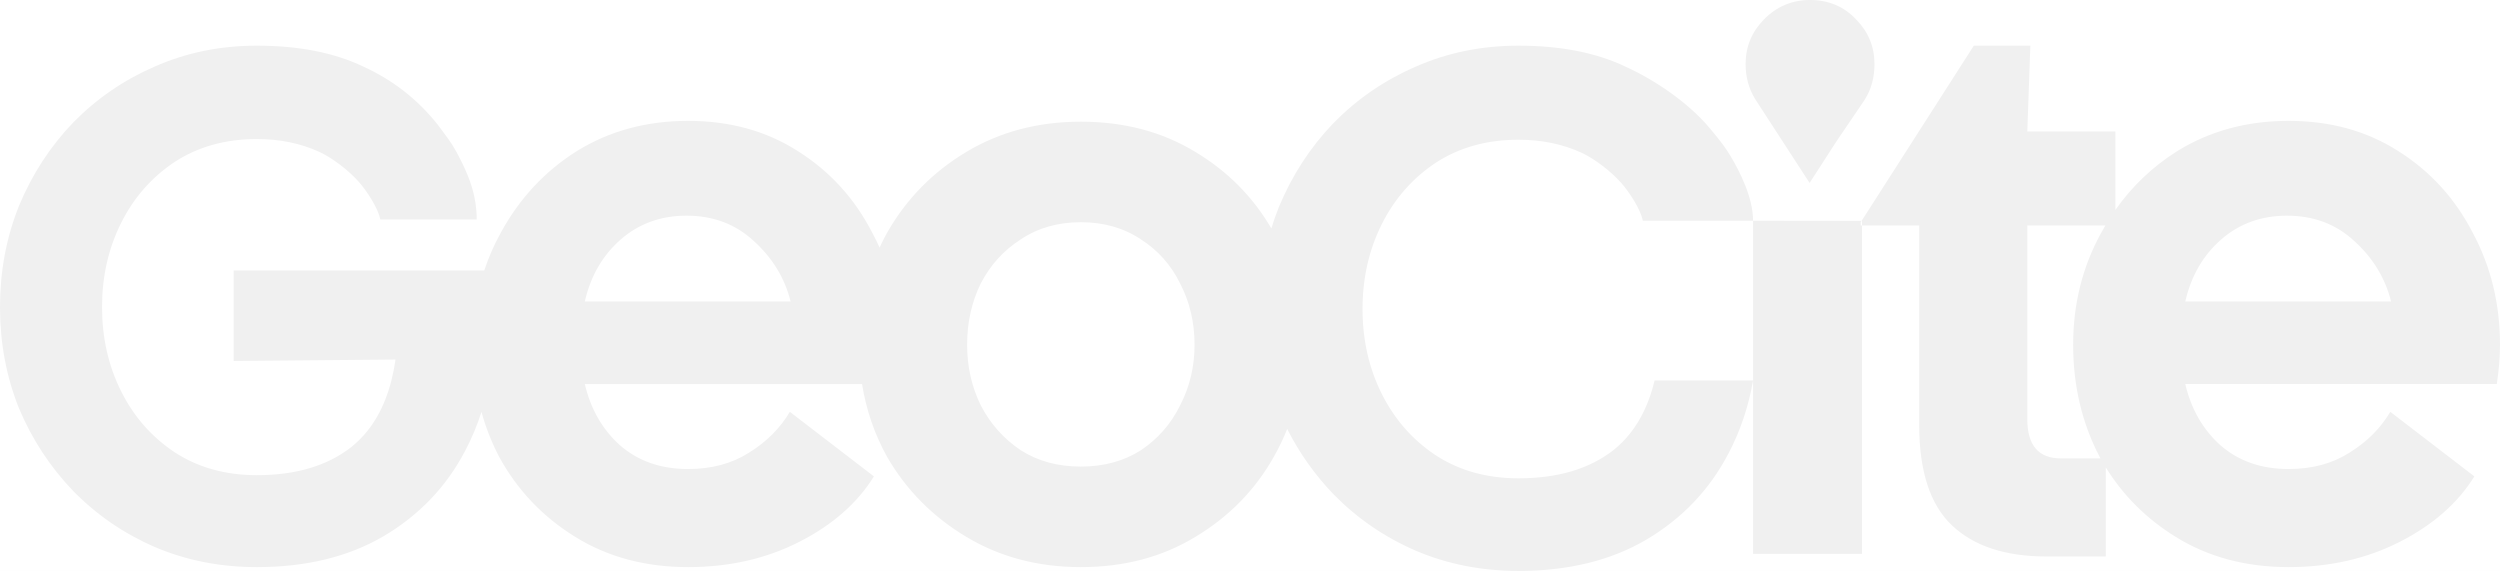
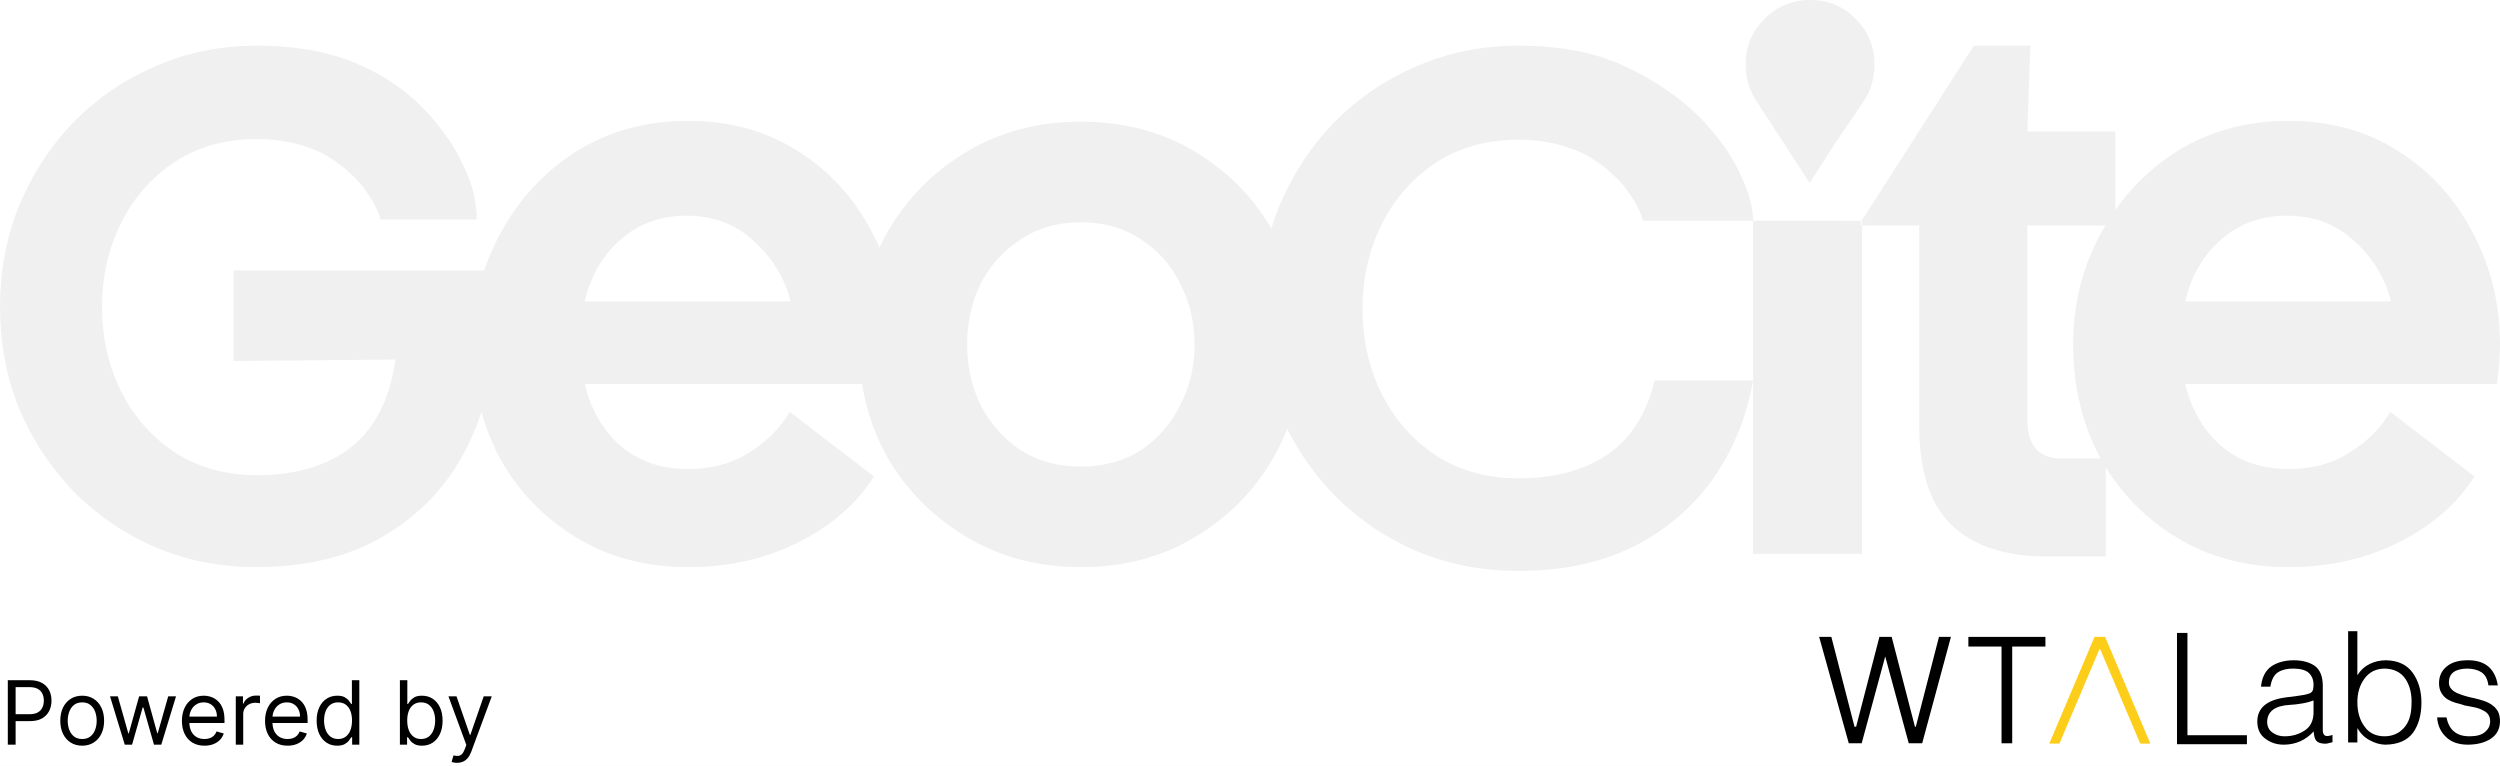
- <svg xmlns="http://www.w3.org/2000/svg" width="705" height="161" viewBox="0 0 705 161" fill="none">
+ <svg xmlns="http://www.w3.org/2000/svg" width="705" height="216" viewBox="0 0 705 216" fill="none">
  <g clip-path="url(#clip0_1959_58)">
    <path fill-rule="evenodd" clip-rule="evenodd" d="M-35.5 -39.5H744.5V223.5H-35.5V-39.5ZM43.662 154.254C52.526 158.035 62.119 159.925 72.439 159.925C86.331 159.925 98.239 157.022 108.162 151.216C118.218 145.275 125.891 137.24 131.184 127.113C133.027 123.626 134.557 119.975 135.774 116.16C136.988 120.556 138.647 124.773 140.753 128.811C145.872 138.183 153.023 145.712 162.207 151.397C171.391 157.082 182.005 159.925 194.05 159.925C205.643 159.925 216.107 157.543 225.441 152.78C234.776 148.017 241.777 141.871 246.444 134.342L222.731 116.134C220.021 120.744 216.182 124.585 211.214 127.658C206.396 130.731 200.675 132.268 194.05 132.268C186.372 132.268 179.973 130.04 174.854 125.584C169.886 121.128 166.573 115.366 164.917 108.298H243.098C244.262 115.585 246.611 122.422 250.145 128.811C255.565 138.183 263.017 145.712 272.502 151.397C281.987 157.082 292.752 159.925 304.797 159.925C316.992 159.925 327.757 157.082 337.091 151.397C346.577 145.712 353.954 138.183 359.223 128.811C360.671 126.266 361.925 123.651 362.986 120.964C366.43 127.762 370.781 133.898 376.039 139.374C382.702 146.174 390.432 151.479 399.229 155.287C408.158 159.096 417.82 161 428.216 161C442.21 161 454.205 158.076 464.2 152.227C474.329 146.242 482.059 138.15 487.39 127.949C490.745 121.603 493.07 114.719 494.365 107.297V156.184H525.091V63.585H541.211V119.822C541.211 132.882 544.298 142.332 550.47 148.17C556.643 154.009 565.526 156.928 577.119 156.928H593.831V131.813C598.786 139.804 605.355 146.332 613.537 151.397C622.721 157.082 633.335 159.924 645.379 159.924C656.972 159.924 667.436 157.543 676.771 152.779C686.105 148.016 693.106 141.87 697.773 134.341L674.061 116.134C671.351 120.743 667.511 124.584 662.543 127.658C657.725 130.731 652.004 132.267 645.379 132.267C637.701 132.267 631.302 130.039 626.183 125.583C621.215 121.127 617.903 115.365 616.247 108.297H704.097C704.398 106.3 704.624 104.379 704.774 102.535C704.925 100.692 705 98.925 705 97.234C705 85.711 702.441 75.186 697.322 65.659C692.353 55.979 685.352 48.297 676.319 42.611C667.436 36.926 657.123 34.084 645.379 34.084C633.636 34.084 623.172 36.926 613.988 42.611C607.068 46.967 601.252 52.494 596.541 59.194V37.081H571.699L572.557 12.88L556.616 12.88L524.977 62.282L494.365 62.246C494.365 55.706 490.61 48.348 488 44C486.799 42 485.5 40.102 482 35.972C476.046 28.947 466.799 22.605 458.403 18.797C450.14 14.852 440.077 12.88 428.216 12.88C417.82 12.88 408.158 14.852 399.229 18.797C390.432 22.605 382.702 27.91 376.039 34.711C369.508 41.511 364.377 49.4 360.645 58.377C359.849 60.363 359.141 62.378 358.521 64.424C353.306 55.473 346.163 48.28 337.091 42.843C327.757 37.158 316.992 34.315 304.797 34.315C292.752 34.315 281.987 37.158 272.502 42.843C263.017 48.528 255.565 56.134 250.145 65.66C249.388 67.027 248.686 68.415 248.038 69.824C247.409 68.415 246.727 67.027 245.992 65.66C241.024 55.98 234.023 48.297 224.99 42.612C216.107 36.927 205.794 34.085 194.05 34.085C182.307 34.085 171.843 36.927 162.659 42.612C153.625 48.297 146.474 55.98 141.204 65.66C139.318 69.07 137.769 72.609 136.558 76.276H65.89V101.796L111.536 101.391C110.344 109.703 107.698 116.418 103.597 121.534C102.236 123.232 100.715 124.754 99.033 126.101C92.285 131.367 83.42 134 72.439 134C63.574 134 55.834 131.839 49.219 127.518C42.736 123.198 37.708 117.459 34.136 110.302C30.563 103.146 28.777 95.247 28.777 86.605C28.777 77.963 30.563 70.064 34.136 62.908C37.708 55.751 42.736 50.013 49.219 45.692C55.834 41.371 63.574 39.211 72.439 39.211C78.922 39.211 84.81 40.426 90.102 42.856C93.631 44.477 98.255 47.972 101.206 51.307C103.497 53.895 106.673 58.795 107.24 61.888H134.433C134.433 55.395 132.483 50.365 130.2 45.692C128.087 41.366 126.823 39.689 125.158 37.48C124.638 36.791 124.08 36.049 123.444 35.16C117.754 28.003 110.742 22.535 102.407 18.754C94.204 14.838 84.214 12.88 72.439 12.88C62.119 12.88 52.526 14.838 43.662 18.754C34.929 22.535 27.256 27.801 20.64 34.552C14.157 41.303 9.063 49.135 5.358 58.047C1.786 66.959 0 76.478 0 86.605C0 96.732 1.786 106.252 5.358 115.163C9.063 123.94 14.157 131.704 20.64 138.456C27.256 145.207 34.929 150.473 43.662 154.254ZM524.977 62.282L525.091 62.283V63.585H524.725V62.676L524.977 62.282ZM494.365 62.246V107.297H466.602C465.163 113.29 462.83 118.301 459.602 122.328C458.231 124.039 456.699 125.572 455.004 126.928C448.207 132.233 439.278 134.885 428.216 134.885C419.286 134.885 411.49 132.709 404.826 128.357C398.296 124.004 393.231 118.223 389.633 111.015C386.034 103.806 384.235 95.849 384.235 87.144C384.235 78.439 386.034 70.482 389.633 63.274C393.231 56.065 398.296 50.284 404.826 45.932C411.49 41.579 419.286 39.403 428.216 39.403C434.746 39.403 440.677 40.627 446.008 43.075C449.563 44.708 454.221 48.228 457.194 51.588C459.501 54.195 462.7 59.131 463.271 62.246H494.365ZM571.699 63.585H593.71C593.308 64.266 592.916 64.957 592.534 65.659C587.264 75.186 584.63 85.711 584.63 97.234C584.63 108.758 587.114 119.283 592.082 128.81L592.162 128.956C592.22 129.061 592.278 129.166 592.337 129.271H581.184C574.861 129.271 571.699 125.584 571.699 118.208V63.585ZM193.598 60.82C186.372 60.82 180.199 63.048 175.08 67.504C169.961 71.96 166.573 77.798 164.917 85.02H222.957C221.301 78.413 217.838 72.728 212.569 67.965C207.45 63.202 201.126 60.82 193.598 60.82ZM321.735 126.967C316.917 130.04 311.271 131.576 304.797 131.576C298.323 131.576 292.677 130.04 287.859 126.967C283.041 123.74 279.277 119.515 276.567 114.291C274.008 109.066 272.728 103.381 272.728 97.235C272.728 90.936 274.008 85.174 276.567 79.95C279.277 74.725 283.041 70.577 287.859 67.504C292.677 64.277 298.323 62.664 304.797 62.664C311.271 62.664 316.917 64.277 321.735 67.504C326.552 70.577 330.241 74.725 332.801 79.95C335.511 85.174 336.866 90.936 336.866 97.235C336.866 103.381 335.511 109.066 332.801 114.291C330.241 119.515 326.552 123.74 321.735 126.967ZM517.934 39.782L510.31 51.587L495.364 28.569L494.96 27.941C493.16 25.016 492.26 21.731 492.26 18.087C492.26 13.203 493.98 9.005 497.42 5.495C501.009 1.832 505.346 0 510.431 0C515.666 0 520.003 1.832 523.443 5.495C526.883 9.005 528.603 13.203 528.603 18.087C528.603 21.802 527.722 25.086 525.959 27.941L525.577 28.532C525.556 28.563 525.535 28.594 525.514 28.625L517.934 39.782ZM644.928 60.819C637.701 60.819 631.528 63.047 626.409 67.503C621.29 71.959 617.903 77.798 616.247 85.019H674.286C672.63 78.412 669.167 72.727 663.898 67.964C658.779 63.201 652.456 60.819 644.928 60.819Z" fill="white" />
+     <path d="M577.894 209.697L590.659 179.602H593.643L606.408 209.697H603.545L592.193 182.934H592.109L580.758 209.697H577.894Z" fill="#FDCE19" />
+     <path d="M555.083 182.327V179.602H576.809V182.327H567.442V209.606H564.435V182.327H555.083Z" fill="black" />
+     <path d="M521.357 209.606L513 179.602H516.441L522.974 204.933H523.432L529.995 179.602H533.45L540.013 204.933H540.258L546.792 179.602H550.165L542.056 209.606H538.268L531.517 184.7H531.745L524.994 209.606H521.357Z" fill="black" />
+     <path d="M633.631 209.867H613.913V178.484H616.86V207.333H633.631V209.867Z" fill="black" />
+     <path d="M652.417 197.524C651.315 197.935 650.198 198.226 649.067 198.397C647.936 198.595 646.805 198.723 645.675 198.78C641.505 199.021 639.391 200.625 639.335 203.591C639.363 204.926 639.872 205.926 640.862 206.593C641.823 207.289 642.939 207.637 644.212 207.637C646.374 207.637 648.268 207.097 649.894 206.019C651.519 204.982 652.361 203.329 652.417 201.058V197.524ZM644.424 196.693L648.028 196.225C648.551 196.154 649.145 196.062 649.809 195.948C650.445 195.806 650.996 195.65 651.463 195.48C651.887 195.238 652.163 194.891 652.29 194.436C652.375 193.968 652.417 193.528 652.417 193.116C652.417 191.754 651.993 190.654 651.145 189.816C650.283 188.993 648.834 188.567 646.798 188.539C645.017 188.511 643.547 188.858 642.388 189.582C641.257 190.349 640.544 191.704 640.247 193.649H637.596C637.865 190.994 638.854 189.071 640.565 187.879C642.261 186.758 644.36 186.197 646.862 186.197C649.194 186.197 651.131 186.701 652.672 187.709C654.198 188.787 654.983 190.618 655.025 193.202V205.508C654.983 206.487 655.166 207.112 655.576 207.381C655.958 207.665 656.686 207.623 657.76 207.253V209.297C657.576 209.354 657.301 209.425 656.933 209.51C656.523 209.652 656.113 209.723 655.703 209.723C655.308 209.723 654.919 209.681 654.537 209.595C653.703 209.425 653.152 209.021 652.884 208.382C652.629 207.743 652.488 207.033 652.459 206.253C650.198 208.723 647.399 209.972 644.063 210C642.042 210 640.31 209.446 638.868 208.339C637.356 207.289 636.586 205.678 636.557 203.506C636.557 199.688 639.179 197.417 644.424 196.693Z" fill="black" />
+     <path d="M664.778 198.013C664.778 200.767 665.443 203.045 666.771 204.848C668.044 206.679 669.909 207.608 672.369 207.637C674.631 207.637 676.468 206.856 677.882 205.295C679.267 203.804 679.988 201.633 680.044 198.78C680.2 195.884 679.641 193.457 678.369 191.498C677.055 189.554 675.055 188.567 672.369 188.539C669.994 188.596 668.142 189.525 666.814 191.328C665.457 193.131 664.778 195.359 664.778 198.013ZM664.778 205.422V209.383H662.17V178H664.778V190.413C665.641 189.022 666.793 187.964 668.234 187.24C669.69 186.545 671.217 186.197 672.814 186.197C676.221 186.254 678.751 187.439 680.405 189.752C682.03 192.052 682.843 194.848 682.843 198.141C682.843 201.533 682.073 204.337 680.532 206.551C678.906 208.794 676.284 209.943 672.666 210C671.196 209.972 669.74 209.56 668.298 208.765C666.842 208.013 665.697 206.899 664.863 205.422H664.778Z" fill="black" />
+     <path d="M687.274 202.314H689.925C690.617 205.948 692.865 207.722 696.667 207.637C698.576 207.608 699.975 207.175 700.865 206.338C701.77 205.543 702.222 204.578 702.222 203.442C702.222 202.633 702.032 201.966 701.65 201.441C701.24 200.916 700.689 200.511 699.996 200.228C699.713 200.057 699.367 199.908 698.957 199.78C698.547 199.639 698.13 199.525 697.706 199.44C696.83 199.269 695.932 199.099 695.013 198.929C694.575 198.773 694.151 198.638 693.741 198.524C693.317 198.439 692.886 198.326 692.448 198.184C691.572 197.914 690.787 197.566 690.094 197.14C689.402 196.672 688.851 196.076 688.441 195.352C688.017 194.614 687.805 193.713 687.805 192.648C687.805 190.718 688.511 189.163 689.925 187.985C691.282 186.821 693.204 186.225 695.692 186.197C700.71 186.098 703.608 188.461 704.385 193.287H701.735C701.509 191.541 700.858 190.306 699.784 189.582C698.682 188.887 697.303 188.539 695.65 188.539C692.3 188.624 690.61 189.916 690.582 192.414C690.582 193.152 690.801 193.762 691.239 194.245C691.635 194.713 692.179 195.111 692.872 195.437C694.3 196.047 695.939 196.537 697.791 196.906C698.71 197.119 699.607 197.367 700.484 197.651C701.346 197.949 702.109 198.34 702.774 198.822C703.466 199.291 704.018 199.901 704.428 200.653C704.809 201.391 705 202.307 705 203.4C704.972 205.557 704.117 207.19 702.434 208.297C700.724 209.432 698.526 210 695.84 210C693.169 209.972 691.112 209.212 689.67 207.722C688.214 206.303 687.416 204.5 687.274 202.314Z" fill="black" />
+     <path d="M2.202 210V191.818H8.345C9.772 191.818 10.938 192.076 11.843 192.591C12.755 193.1 13.429 193.789 13.867 194.659C14.305 195.529 14.524 196.5 14.524 197.571C14.524 198.642 14.305 199.616 13.867 200.492C13.435 201.368 12.766 202.066 11.861 202.587C10.955 203.102 9.795 203.359 8.381 203.359H3.977V201.406H8.31C9.286 201.406 10.07 201.238 10.662 200.9C11.254 200.563 11.683 200.107 11.95 199.533C12.222 198.953 12.358 198.299 12.358 197.571C12.358 196.843 12.222 196.192 11.95 195.618C11.683 195.044 11.251 194.594 10.653 194.268C10.056 193.937 9.263 193.771 8.274 193.771H4.403V210H2.202ZM23.18 210.284C21.949 210.284 20.869 209.991 19.94 209.405C19.016 208.819 18.294 208 17.773 206.946C17.259 205.893 17.001 204.661 17.001 203.253C17.001 201.832 17.259 200.592 17.773 199.533C18.294 198.474 19.016 197.651 19.94 197.065C20.869 196.479 21.949 196.186 23.18 196.186C24.411 196.186 25.488 196.479 26.412 197.065C27.341 197.651 28.063 198.474 28.578 199.533C29.099 200.592 29.359 201.832 29.359 203.253C29.359 204.661 29.099 205.893 28.578 206.946C28.063 208 27.341 208.819 26.412 209.405C25.488 209.991 24.411 210.284 23.18 210.284ZM23.18 208.402C24.115 208.402 24.885 208.162 25.488 207.683C26.092 207.203 26.539 206.573 26.829 205.792C27.119 205.011 27.264 204.164 27.264 203.253C27.264 202.341 27.119 201.492 26.829 200.705C26.539 199.918 26.092 199.281 25.488 198.796C24.885 198.311 24.115 198.068 23.18 198.068C22.245 198.068 21.476 198.311 20.872 198.796C20.268 199.281 19.821 199.918 19.531 200.705C19.241 201.492 19.096 202.341 19.096 203.253C19.096 204.164 19.241 205.011 19.531 205.792C19.821 206.573 20.268 207.203 20.872 207.683C21.476 208.162 22.245 208.402 23.18 208.402ZM35.183 210L31.028 196.364H33.23L36.177 206.804H36.319L39.231 196.364H41.468L44.345 206.768H44.487L47.434 196.364H49.636L45.481 210H43.422L40.439 199.524H40.225L37.242 210H35.183ZM57.659 210.284C56.345 210.284 55.212 209.994 54.259 209.414C53.312 208.828 52.581 208.011 52.066 206.964C51.557 205.91 51.303 204.685 51.303 203.288C51.303 201.892 51.557 200.661 52.066 199.595C52.581 198.524 53.297 197.689 54.215 197.092C55.138 196.488 56.215 196.186 57.446 196.186C58.157 196.186 58.858 196.304 59.55 196.541C60.243 196.778 60.873 197.163 61.441 197.695C62.01 198.222 62.462 198.92 62.8 199.79C63.137 200.661 63.306 201.732 63.306 203.004V203.892H52.794V202.081H61.175C61.175 201.312 61.021 200.625 60.713 200.021C60.411 199.418 59.979 198.941 59.417 198.592C58.861 198.243 58.204 198.068 57.446 198.068C56.612 198.068 55.89 198.275 55.28 198.69C54.676 199.098 54.212 199.631 53.886 200.288C53.561 200.945 53.398 201.649 53.398 202.401V203.608C53.398 204.638 53.576 205.511 53.931 206.227C54.292 206.937 54.792 207.479 55.431 207.852C56.07 208.219 56.813 208.402 57.659 208.402C58.21 208.402 58.707 208.325 59.151 208.171C59.601 208.011 59.988 207.775 60.314 207.461C60.639 207.141 60.891 206.745 61.068 206.271L63.093 206.839C62.88 207.526 62.522 208.13 62.018 208.651C61.515 209.165 60.894 209.568 60.154 209.858C59.414 210.142 58.583 210.284 57.659 210.284ZM66.493 210V196.364H68.517V198.423H68.659C68.908 197.749 69.357 197.201 70.008 196.781C70.659 196.361 71.393 196.151 72.21 196.151C72.364 196.151 72.556 196.154 72.787 196.159C73.018 196.165 73.193 196.174 73.311 196.186V198.317C73.24 198.299 73.077 198.272 72.823 198.237C72.574 198.195 72.311 198.175 72.033 198.175C71.37 198.175 70.778 198.314 70.257 198.592C69.742 198.864 69.334 199.243 69.032 199.728C68.736 200.208 68.588 200.755 68.588 201.371V210H66.493ZM81.097 210.284C79.783 210.284 78.65 209.994 77.697 209.414C76.75 208.828 76.019 208.011 75.504 206.964C74.995 205.91 74.74 204.685 74.74 203.288C74.74 201.892 74.995 200.661 75.504 199.595C76.019 198.524 76.735 197.689 77.652 197.092C78.576 196.488 79.653 196.186 80.884 196.186C81.594 196.186 82.295 196.304 82.988 196.541C83.68 196.778 84.311 197.163 84.879 197.695C85.447 198.222 85.9 198.92 86.237 199.79C86.575 200.661 86.743 201.732 86.743 203.004V203.892H76.232V202.081H84.612C84.612 201.312 84.459 200.625 84.151 200.021C83.849 199.418 83.417 198.941 82.855 198.592C82.298 198.243 81.641 198.068 80.884 198.068C80.049 198.068 79.327 198.275 78.718 198.69C78.114 199.098 77.649 199.631 77.324 200.288C76.998 200.945 76.835 201.649 76.835 202.401V203.608C76.835 204.638 77.013 205.511 77.368 206.227C77.729 206.937 78.229 207.479 78.868 207.852C79.508 208.219 80.251 208.402 81.097 208.402C81.647 208.402 82.144 208.325 82.588 208.171C83.038 208.011 83.426 207.775 83.751 207.461C84.077 207.141 84.328 206.745 84.506 206.271L86.53 206.839C86.317 207.526 85.959 208.13 85.456 208.651C84.953 209.165 84.331 209.568 83.591 209.858C82.852 210.142 82.02 210.284 81.097 210.284ZM95.079 210.284C93.943 210.284 92.94 209.997 92.07 209.423C91.2 208.843 90.519 208.026 90.028 206.973C89.537 205.913 89.291 204.661 89.291 203.217C89.291 201.785 89.537 200.542 90.028 199.489C90.519 198.435 91.203 197.621 92.079 197.047C92.955 196.473 93.967 196.186 95.115 196.186C96.003 196.186 96.704 196.334 97.219 196.63C97.74 196.92 98.136 197.251 98.409 197.624C98.687 197.991 98.903 198.293 99.057 198.53H99.234V191.818H101.329V210H99.305V207.905H99.057C98.903 208.153 98.684 208.467 98.4 208.846C98.116 209.219 97.71 209.553 97.183 209.849C96.657 210.139 95.955 210.284 95.079 210.284ZM95.364 208.402C96.204 208.402 96.914 208.183 97.494 207.745C98.074 207.301 98.515 206.689 98.817 205.907C99.119 205.12 99.27 204.212 99.27 203.182C99.27 202.164 99.122 201.273 98.826 200.51C98.53 199.74 98.092 199.142 97.512 198.716C96.932 198.284 96.216 198.068 95.364 198.068C94.476 198.068 93.736 198.296 93.144 198.752C92.558 199.202 92.117 199.814 91.821 200.589C91.531 201.359 91.386 202.223 91.386 203.182C91.386 204.152 91.534 205.034 91.83 205.827C92.132 206.615 92.576 207.242 93.162 207.71C93.754 208.171 94.488 208.402 95.364 208.402ZM112.773 210V191.818H114.868V198.53H115.046C115.2 198.293 115.413 197.991 115.685 197.624C115.963 197.251 116.36 196.92 116.875 196.63C117.395 196.334 118.1 196.186 118.987 196.186C120.136 196.186 121.148 196.473 122.024 197.047C122.9 197.621 123.583 198.435 124.074 199.489C124.566 200.542 124.811 201.785 124.811 203.217C124.811 204.661 124.566 205.913 124.074 206.973C123.583 208.026 122.903 208.843 122.033 209.423C121.163 209.997 120.159 210.284 119.023 210.284C118.147 210.284 117.446 210.139 116.919 209.849C116.392 209.553 115.987 209.219 115.703 208.846C115.419 208.467 115.2 208.153 115.046 207.905H114.797V210H112.773ZM114.833 203.182C114.833 204.212 114.984 205.12 115.285 205.907C115.587 206.689 116.028 207.301 116.608 207.745C117.188 208.183 117.898 208.402 118.739 208.402C119.615 208.402 120.346 208.171 120.932 207.71C121.524 207.242 121.967 206.615 122.263 205.827C122.565 205.034 122.716 204.152 122.716 203.182C122.716 202.223 122.568 201.359 122.272 200.589C121.982 199.814 121.541 199.202 120.949 198.752C120.364 198.296 119.627 198.068 118.739 198.068C117.887 198.068 117.17 198.284 116.59 198.716C116.01 199.142 115.572 199.74 115.277 200.51C114.981 201.273 114.833 202.164 114.833 203.182ZM128.877 215.114C128.522 215.114 128.206 215.084 127.927 215.025C127.649 214.972 127.457 214.918 127.35 214.865L127.883 213.018C128.392 213.149 128.842 213.196 129.233 213.161C129.623 213.125 129.969 212.95 130.271 212.637C130.579 212.329 130.86 211.829 131.115 211.136L131.505 210.071L126.463 196.364H128.735L132.5 207.23H132.642L136.406 196.364H138.679L132.89 211.989C132.63 212.693 132.307 213.276 131.922 213.738C131.538 214.205 131.091 214.551 130.582 214.776C130.079 215.001 129.511 215.114 128.877 215.114Z" fill="black" />
  </g>
  <defs>
    <clipPath id="clip0_1959_58">
-       <rect width="705" height="161" fill="white" />
+       <rect width="705" height="216" fill="white" />
    </clipPath>
  </defs>
</svg>
